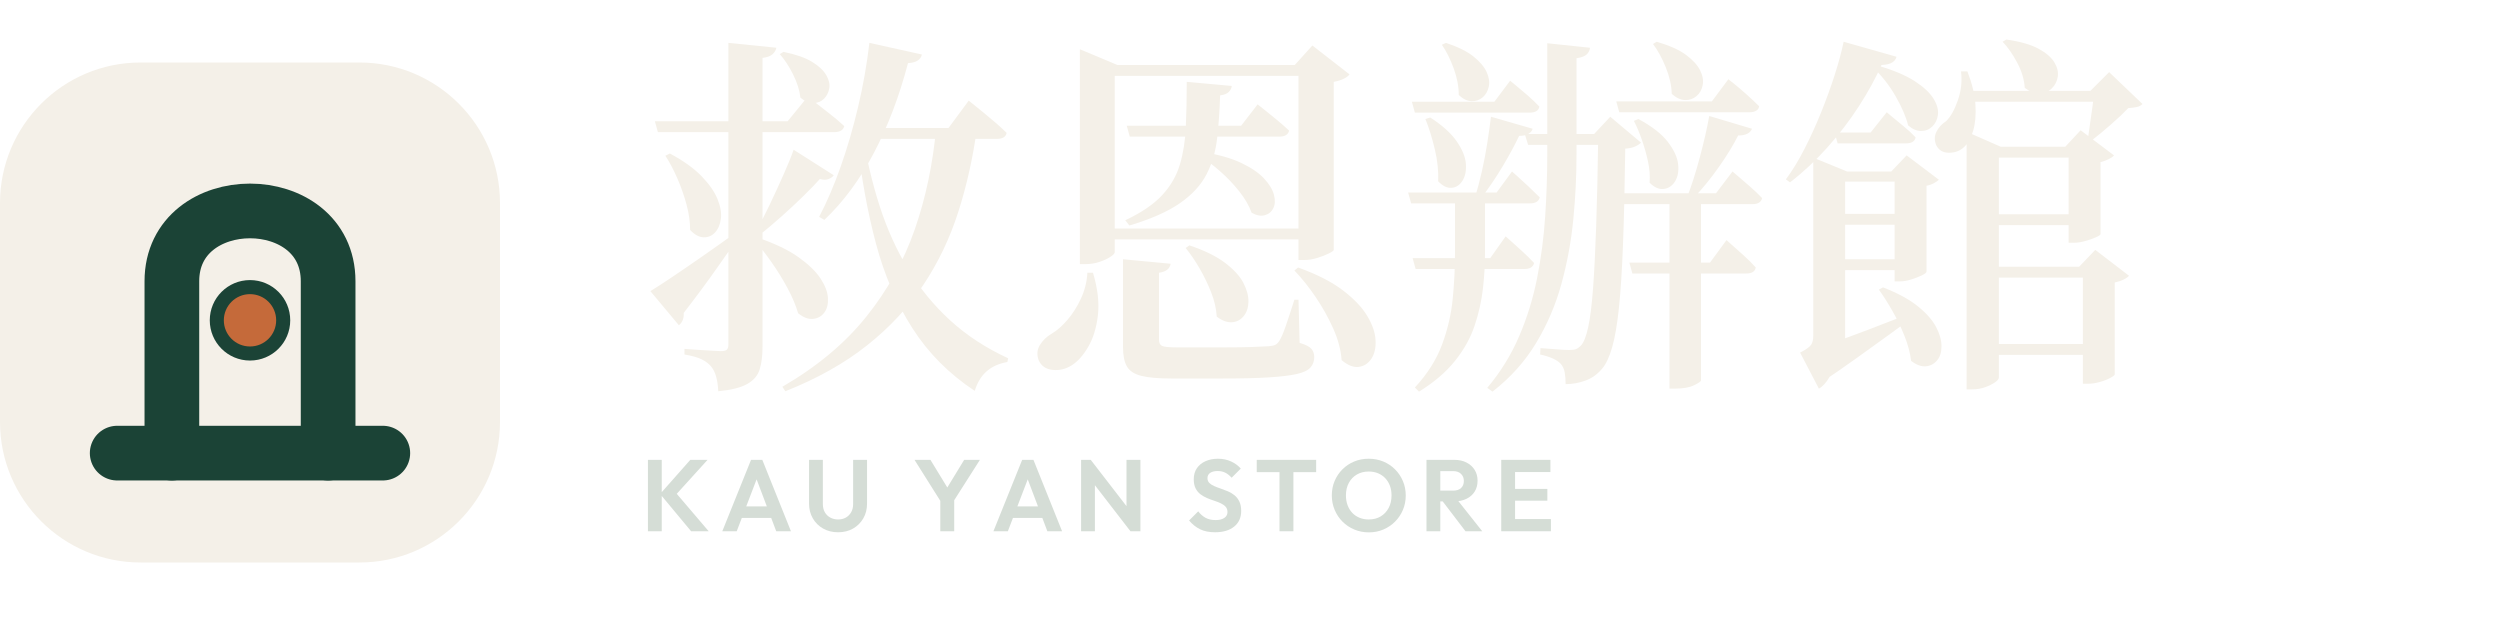
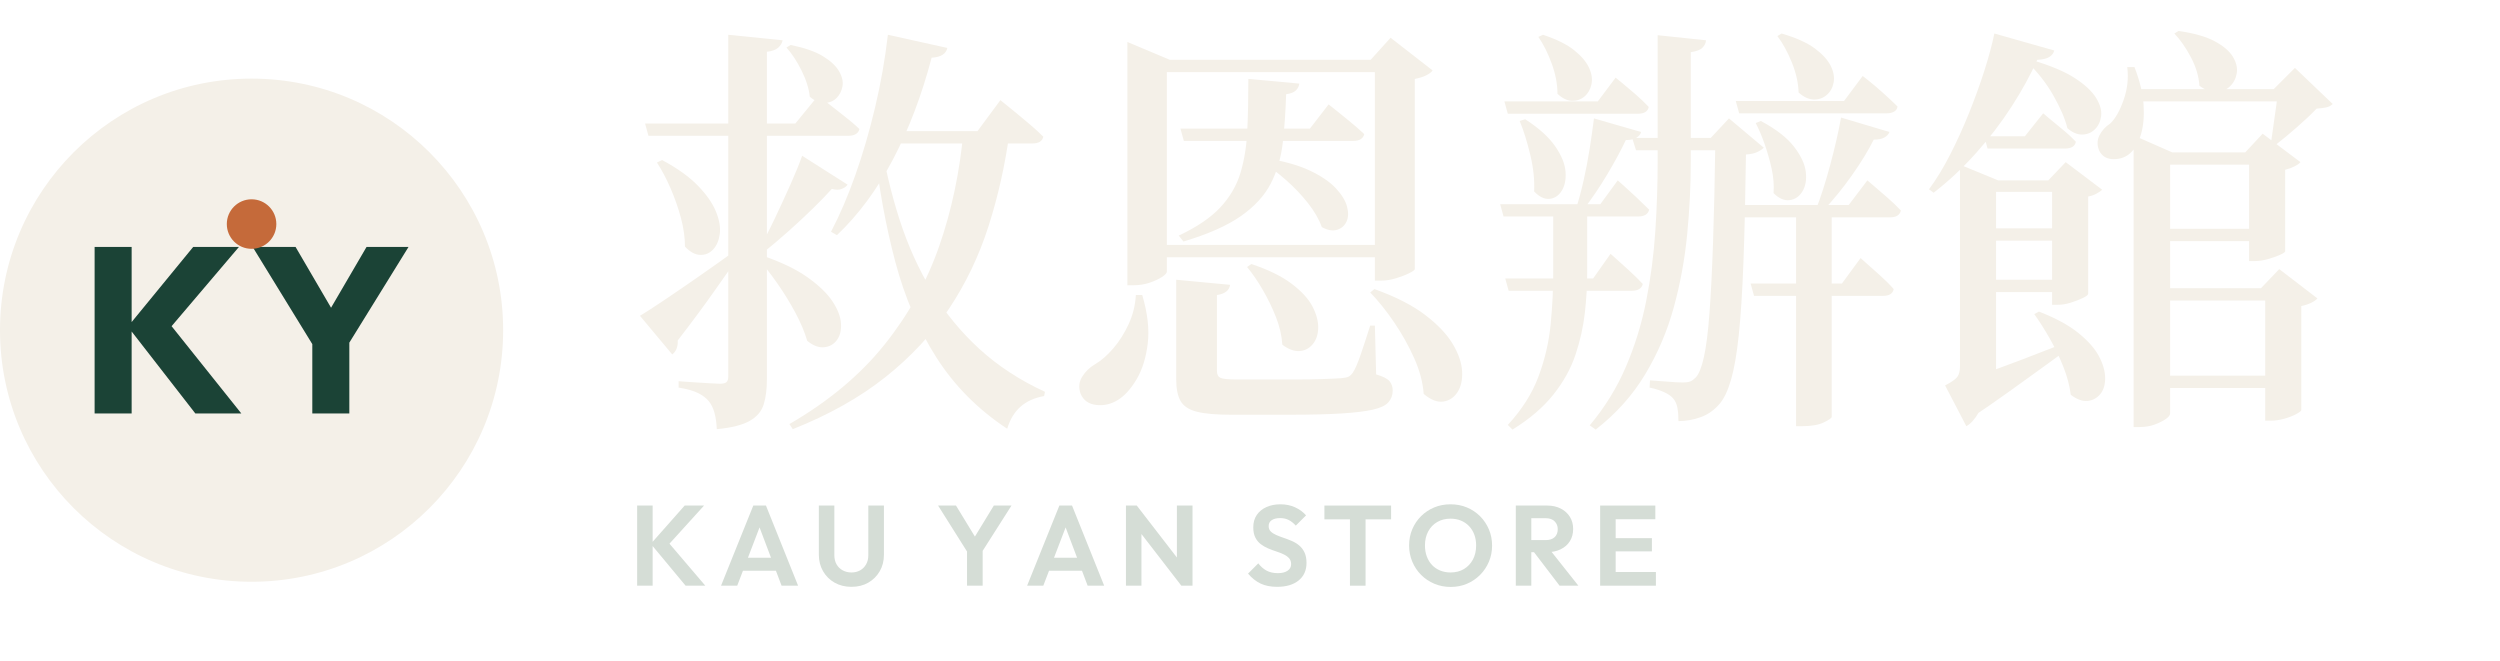
- <svg xmlns="http://www.w3.org/2000/svg" viewBox="0 0 320 80" role="img" aria-labelledby="title desc">
-   <g transform="translate(0 8) scale(1)">
-     <svg x="0" y="0" width="64" height="64" viewBox="0 0 64 64">
-       <g>
-         <rect width="64" height="64" rx="18" fill="#F4F0E8" />
-         <path d="M22 50 V28 C22 16 42 16 42 28 V50" fill="none" stroke="#1B4336" stroke-width="7" stroke-linecap="round" />
-         <path d="M15 50 H49" fill="none" stroke="#1B4336" stroke-width="7" stroke-linecap="round" />
-         <circle cx="32" cy="33" r="5.15" fill="#1B4336" />
-         <circle cx="32" cy="33" r="3.35" fill="#C56A3A" />
-       </g>
-     </svg>
-   </g>
-   <g transform="translate(82 2)" fill-rule="nonzero">
-     <path fill="#F4F0E8" d="M24.72 20.432Q24.528 20.72 24.072 20.912Q23.616 21.104 22.944 20.912Q22.128 21.824 20.832 23.096Q19.536 24.368 18.024 25.712Q16.512 27.056 15.072 28.208L14.592 27.92Q15.504 26.336 16.464 24.32Q17.424 22.304 18.288 20.36Q19.152 18.416 19.584 17.168ZM42.0 10.88Q42.0 10.88 42.504 11.288Q43.008 11.696 43.776 12.32Q44.544 12.944 45.384 13.664Q46.224 14.384 46.848 15.008Q46.704 15.776 45.6 15.776H28.416V14.384H39.408ZM36.0 4.976Q35.904 5.456 35.472 5.744Q35.04 6.032 34.224 6.08Q32.544 12.464 29.856 17.576Q27.168 22.688 23.52 26.144L22.848 25.76Q24.336 22.928 25.608 19.328Q26.88 15.728 27.84 11.672Q28.8 7.616 29.28 3.488ZM43.056 14.384Q42.288 20.048 40.656 25.136Q39.024 30.224 36.168 34.496Q33.312 38.768 28.992 42.2Q24.672 45.632 18.528 48.08L18.144 47.504Q24.768 43.664 28.872 38.552Q32.976 33.44 35.088 27.368Q37.2 21.296 37.824 14.384ZM28.368 14.96Q29.184 20.0 30.6 24.392Q32.016 28.784 34.248 32.456Q36.48 36.128 39.624 39.008Q42.768 41.888 47.04 43.856L46.944 44.336Q45.312 44.624 44.28 45.536Q43.248 46.448 42.768 48.032Q37.824 44.768 34.776 39.992Q31.728 35.216 30.12 29.168Q28.512 23.12 27.744 16.16ZM1.248 35.264Q2.208 34.688 3.96 33.512Q5.712 32.336 7.92 30.8Q10.128 29.264 12.384 27.632L12.72 28.112Q11.568 29.744 9.768 32.312Q7.968 34.88 5.52 38.048Q5.568 39.104 4.896 39.632ZM3.744 17.648Q6.336 19.04 7.8 20.552Q9.264 22.064 9.84 23.48Q10.416 24.896 10.272 26.0Q10.128 27.104 9.528 27.752Q8.928 28.4 8.064 28.376Q7.2 28.352 6.336 27.44Q6.336 25.904 5.88 24.2Q5.424 22.496 4.704 20.84Q3.984 19.184 3.168 17.936ZM18.288 4.64Q20.64 5.12 21.936 5.912Q23.232 6.704 23.76 7.616Q24.288 8.528 24.144 9.32Q24.0 10.112 23.472 10.64Q22.944 11.168 22.128 11.192Q21.312 11.216 20.448 10.496Q20.304 9.104 19.512 7.52Q18.72 5.936 17.808 4.928ZM15.072 28.448Q18.288 29.552 20.208 30.92Q22.128 32.288 23.016 33.632Q23.904 34.976 23.976 36.128Q24.048 37.28 23.52 38.0Q22.992 38.72 22.08 38.816Q21.168 38.912 20.16 38.096Q19.728 36.608 18.816 34.904Q17.904 33.2 16.776 31.592Q15.648 29.984 14.592 28.784ZM17.376 4.112Q17.28 4.592 16.872 4.952Q16.464 5.312 15.6 5.408V42.464Q15.6 44.096 15.24 45.272Q14.88 46.448 13.656 47.144Q12.432 47.84 9.936 48.08Q9.888 47.024 9.672 46.232Q9.456 45.44 9.024 44.912Q8.592 44.384 7.824 44.0Q7.056 43.616 5.616 43.376V42.656Q5.616 42.656 6.216 42.704Q6.816 42.752 7.656 42.8Q8.496 42.848 9.24 42.896Q9.984 42.944 10.272 42.944Q10.848 42.944 11.04 42.752Q11.232 42.56 11.232 42.128V3.488ZM21.408 10.352Q21.408 10.352 22.176 10.976Q22.944 11.6 24.072 12.464Q25.2 13.328 26.064 14.144Q25.872 14.912 24.768 14.912H2.208L1.824 13.52H18.816Z" />
-     <path fill="#F4F0E8" d="M67.84 31.76Q67.696 32.72 66.352 32.912V41.504Q66.352 42.08 66.736 42.272Q67.12 42.464 68.608 42.464H74.944Q76.816 42.464 78.256 42.416Q79.696 42.368 80.368 42.32Q80.944 42.272 81.208 42.152Q81.472 42.032 81.712 41.696Q82.096 41.12 82.576 39.728Q83.056 38.336 83.68 36.368H84.208L84.352 41.888Q85.504 42.224 85.864 42.656Q86.224 43.088 86.224 43.712Q86.224 44.48 85.744 45.032Q85.264 45.584 83.992 45.872Q82.72 46.16 80.44 46.304Q78.16 46.448 74.56 46.448H67.936Q65.44 46.448 64.096 46.112Q62.752 45.776 62.248 44.912Q61.744 44.048 61.744 42.416V31.184ZM84.16 32.24Q87.76 33.536 89.896 35.168Q92.032 36.8 93.016 38.456Q94.0 40.112 94.072 41.552Q94.144 42.992 93.544 43.904Q92.944 44.816 91.936 44.96Q90.928 45.104 89.728 44.096Q89.584 42.128 88.648 40.04Q87.712 37.952 86.392 36.008Q85.072 34.064 83.68 32.624ZM57.904 32.912Q58.816 35.984 58.528 38.384Q58.24 40.784 57.28 42.416Q56.32 44.048 55.168 44.768Q54.016 45.488 52.72 45.344Q51.424 45.2 50.944 44.096Q50.56 43.04 51.112 42.152Q51.664 41.264 52.576 40.736Q53.632 40.112 54.64 38.936Q55.648 37.76 56.368 36.2Q57.088 34.64 57.184 32.912ZM70.24 29.408Q73.12 30.368 74.8 31.64Q76.48 32.912 77.152 34.208Q77.824 35.504 77.8 36.632Q77.776 37.76 77.176 38.48Q76.576 39.2 75.664 39.248Q74.752 39.296 73.744 38.528Q73.648 36.992 73.024 35.408Q72.4 33.824 71.536 32.336Q70.672 30.848 69.76 29.744ZM75.664 9.008Q75.616 9.44 75.28 9.776Q74.944 10.112 74.176 10.208Q74.08 13.184 73.792 15.704Q73.504 18.224 72.448 20.288Q71.392 22.352 69.064 23.984Q66.736 25.616 62.56 26.864L62.032 26.192Q65.104 24.752 66.736 23.0Q68.368 21.248 69.016 19.088Q69.664 16.928 69.784 14.288Q69.904 11.648 69.904 8.48ZM78.976 11.36Q78.976 11.36 79.672 11.912Q80.368 12.464 81.304 13.232Q82.24 14.0 83.008 14.72Q82.816 15.488 81.76 15.488H62.608L62.224 14.096H76.864ZM83.728 6.32 85.984 3.824 90.736 7.52Q90.544 7.808 90.016 8.072Q89.488 8.336 88.72 8.48V29.984Q88.72 30.128 88.096 30.44Q87.472 30.752 86.608 31.016Q85.744 31.28 84.976 31.28H84.208V6.32ZM86.656 27.248V28.64H59.008V27.248ZM60.688 30.272Q60.688 30.512 60.136 30.872Q59.584 31.232 58.744 31.52Q57.904 31.808 56.896 31.808H56.224V6.32V4.304L61.024 6.32H86.752V7.712H60.688ZM71.92 17.456Q74.944 17.936 76.864 18.848Q78.784 19.76 79.792 20.84Q80.8 21.92 81.064 22.928Q81.328 23.936 80.992 24.632Q80.656 25.328 79.912 25.544Q79.168 25.76 78.208 25.232Q77.728 23.888 76.624 22.496Q75.52 21.104 74.152 19.904Q72.784 18.704 71.488 17.888Z" />
-     <path fill="#F4F0E8" d="M122.048 15.152 124.112 12.944 128.048 16.256Q127.76 16.544 127.28 16.76Q126.8 16.976 126.032 17.024Q125.936 24.272 125.744 29.288Q125.552 34.304 125.216 37.472Q124.88 40.64 124.352 42.464Q123.824 44.288 123.104 45.152Q122.192 46.256 120.944 46.712Q119.696 47.168 118.4 47.168Q118.4 46.304 118.28 45.656Q118.16 45.008 117.776 44.576Q117.44 44.192 116.744 43.88Q116.048 43.568 115.136 43.376L115.184 42.56Q116.048 42.608 117.128 42.704Q118.208 42.8 118.832 42.8Q119.456 42.8 119.744 42.68Q120.032 42.56 120.368 42.224Q120.896 41.648 121.28 39.92Q121.664 38.192 121.904 35.0Q122.144 31.808 122.312 26.936Q122.48 22.064 122.576 15.152ZM124.112 15.152V16.544H113.6L113.168 15.152ZM121.52 4.112Q121.472 4.592 121.112 4.952Q120.752 5.312 119.792 5.456V17.888Q119.792 21.872 119.384 26.072Q118.976 30.272 117.872 34.304Q116.768 38.336 114.632 41.888Q112.496 45.44 109.04 48.128L108.368 47.648Q110.912 44.624 112.448 41.048Q113.984 37.472 114.752 33.584Q115.52 29.696 115.784 25.688Q116.048 21.68 116.048 17.84V3.536ZM110.72 28.256Q110.72 28.256 111.344 28.808Q111.968 29.36 112.832 30.152Q113.696 30.944 114.368 31.664Q114.176 32.432 113.12 32.432H99.2L98.816 31.04H108.752ZM103.088 3.488Q105.392 4.256 106.616 5.24Q107.84 6.224 108.296 7.232Q108.752 8.24 108.56 9.104Q108.368 9.968 107.768 10.472Q107.168 10.976 106.352 10.952Q105.536 10.928 104.72 10.16Q104.72 8.528 104.072 6.752Q103.424 4.976 102.56 3.728ZM130.064 3.344Q132.512 4.064 133.808 5.024Q135.104 5.984 135.608 6.992Q136.112 8.0 135.944 8.888Q135.776 9.776 135.152 10.304Q134.528 10.832 133.688 10.808Q132.848 10.784 131.984 10.016Q131.936 8.384 131.216 6.608Q130.496 4.832 129.584 3.632ZM127.712 13.232Q130.304 14.624 131.48 16.16Q132.656 17.696 132.8 19.016Q132.944 20.336 132.416 21.2Q131.888 22.064 130.976 22.184Q130.064 22.304 129.152 21.392Q129.248 20.048 128.936 18.632Q128.624 17.216 128.144 15.848Q127.664 14.48 127.136 13.472ZM101.072 13.04Q103.376 14.528 104.456 16.088Q105.536 17.648 105.632 18.968Q105.728 20.288 105.2 21.128Q104.672 21.968 103.808 22.04Q102.944 22.112 102.08 21.2Q102.176 19.28 101.648 17.072Q101.12 14.864 100.448 13.232ZM142.256 14.48Q142.112 14.864 141.68 15.104Q141.248 15.344 140.48 15.344Q139.568 17.168 138.032 19.352Q136.496 21.536 134.768 23.36H133.904Q134.768 21.152 135.56 18.2Q136.352 15.248 136.784 12.848ZM135.728 46.688Q135.728 46.88 134.84 47.312Q133.952 47.744 132.368 47.744H131.696V22.736H135.728ZM138.992 28.736Q138.992 28.736 139.64 29.312Q140.288 29.888 141.176 30.68Q142.064 31.472 142.736 32.24Q142.592 33.008 141.536 33.008H126.944L126.56 31.616H136.88ZM139.76 19.952Q139.76 19.952 140.408 20.504Q141.056 21.056 141.968 21.848Q142.88 22.64 143.552 23.36Q143.36 24.128 142.352 24.128H125.408L125.024 22.736H137.648ZM139.232 8.144Q139.232 8.144 139.928 8.696Q140.624 9.248 141.536 10.064Q142.448 10.88 143.168 11.6Q143.12 11.984 142.784 12.176Q142.448 12.368 141.968 12.368H125.264L124.88 10.976H137.12ZM114.176 14.48Q114.08 14.864 113.648 15.128Q113.216 15.392 112.448 15.392Q111.632 17.12 110.36 19.256Q109.088 21.392 107.648 23.264H106.784Q107.264 21.776 107.672 19.976Q108.08 18.176 108.368 16.328Q108.656 14.48 108.848 12.944ZM108.08 30.464Q108.08 32.576 107.816 34.928Q107.552 37.28 106.76 39.656Q105.968 42.032 104.24 44.192Q102.512 46.352 99.632 48.128L99.104 47.6Q101.504 45.008 102.584 42.104Q103.664 39.2 103.952 36.2Q104.24 33.2 104.24 30.464V22.64H108.08ZM111.296 8.336Q111.296 8.336 111.944 8.864Q112.592 9.392 113.48 10.16Q114.368 10.928 115.04 11.648Q114.896 12.416 113.792 12.416H99.104L98.72 11.024H109.28ZM111.536 19.952Q111.536 19.952 112.16 20.504Q112.784 21.056 113.6 21.824Q114.416 22.592 115.088 23.264Q114.896 24.032 113.84 24.032H98.624L98.24 22.64H109.568Z" />
-     <path fill="#F4F0E8" d="M174.816 3.056Q177.456 3.44 178.92 4.232Q180.384 5.024 180.96 5.984Q181.536 6.944 181.392 7.832Q181.248 8.72 180.624 9.32Q180.0 9.92 179.064 9.944Q178.128 9.968 177.168 9.248Q177.072 7.664 176.208 6.032Q175.344 4.4 174.336 3.344ZM169.824 7.136Q170.736 9.488 170.856 11.408Q170.976 13.328 170.568 14.72Q170.16 16.112 169.392 16.832Q168.624 17.552 167.472 17.552Q166.32 17.552 165.84 16.592Q165.456 15.68 165.864 14.864Q166.272 14.048 167.088 13.52Q167.952 12.704 168.6 10.856Q169.248 9.008 169.008 7.136ZM173.856 46.304Q173.856 46.592 173.376 46.928Q172.896 47.264 172.128 47.552Q171.36 47.84 170.4 47.84H169.728V16.784V14.864L174.096 16.784H185.76V18.176H173.856ZM185.568 9.632 187.968 7.232 192.24 11.312Q191.952 11.6 191.52 11.696Q191.088 11.792 190.416 11.84Q189.552 12.752 188.208 13.928Q186.864 15.104 185.808 15.92L185.28 15.584Q185.376 14.816 185.544 13.712Q185.712 12.608 185.856 11.504Q186.0 10.4 186.096 9.632ZM184.128 32.144 186.192 29.984 190.512 33.296Q190.32 33.536 189.84 33.776Q189.36 34.016 188.688 34.16V45.92Q188.688 46.064 188.112 46.376Q187.536 46.688 186.744 46.904Q185.952 47.12 185.28 47.12H184.608V32.144ZM186.864 42.032V43.424H171.552V42.032ZM186.912 32.144V33.536H171.552V32.144ZM182.352 16.784 184.32 14.672 188.592 17.888Q188.4 18.128 187.92 18.368Q187.44 18.608 186.864 18.752V27.968Q186.864 28.112 186.264 28.376Q185.664 28.64 184.896 28.856Q184.128 29.072 183.456 29.072H182.784V16.784ZM185.472 25.424V26.816H171.504V25.424ZM187.536 9.632V11.024H169.344V9.632ZM159.504 12.368Q159.504 12.368 160.128 12.896Q160.752 13.424 161.64 14.144Q162.528 14.864 163.2 15.584Q163.056 16.352 161.952 16.352H153.216L152.832 14.96H157.44ZM159.024 34.784Q161.856 35.888 163.488 37.208Q165.12 38.528 165.816 39.848Q166.512 41.168 166.512 42.32Q166.512 43.472 165.936 44.144Q165.36 44.816 164.496 44.888Q163.632 44.96 162.624 44.192Q162.432 42.656 161.784 41.024Q161.136 39.392 160.248 37.832Q159.36 36.272 158.496 35.072ZM154.176 21.248V21.824H150.096V19.952V18.176L154.416 19.952H163.008V21.248ZM149.184 42.992Q150.336 42.656 152.4 41.936Q154.464 41.216 157.056 40.232Q159.648 39.248 162.336 38.192L162.576 38.816Q161.472 39.632 159.648 40.952Q157.824 42.272 155.616 43.856Q153.408 45.44 150.96 47.072ZM153.216 20.576 154.176 21.2V43.232L150.72 44.528L152.448 43.088Q152.88 45.056 152.208 46.208Q151.536 47.36 150.816 47.744L148.416 43.136Q149.52 42.56 149.808 42.152Q150.096 41.744 150.096 40.976V20.576ZM162.768 31.184V32.576H152.208V31.184ZM162.912 25.376V26.768H152.208V25.376ZM160.08 19.952 162.048 17.888 166.176 21.008Q165.984 21.2 165.552 21.44Q165.12 21.68 164.592 21.776V32.768Q164.592 32.96 163.992 33.248Q163.392 33.536 162.624 33.776Q161.856 34.016 161.184 34.016H160.512V19.952ZM158.304 6.368Q161.376 7.28 163.08 8.384Q164.784 9.488 165.48 10.616Q166.176 11.744 166.056 12.68Q165.936 13.616 165.336 14.192Q164.736 14.768 163.896 14.768Q163.056 14.768 162.24 14.048Q161.856 12.464 160.656 10.352Q159.456 8.24 157.632 6.512ZM158.832 6.32Q157.728 8.816 155.952 11.576Q154.176 14.336 151.896 16.88Q149.616 19.424 147.12 21.344L146.592 20.96Q147.84 19.28 148.992 17.024Q150.144 14.768 151.128 12.32Q152.112 9.872 152.856 7.544Q153.6 5.216 153.984 3.344L160.752 5.264Q160.656 5.696 160.224 5.984Q159.792 6.272 158.832 6.32Z" />
-     <path fill="#D5DDD6" d="M6.461 66.0 2.496 61.229 6.357 56.861H8.567L4.264 61.606V60.787L8.71 66.0ZM0.936 66.0V56.861H2.704V66.0Z" />
-     <path fill="#D5DDD6" d="M10.454 66.0 14.133 56.861H15.576L19.242 66.0H17.357L14.523 58.499H15.173L12.3 66.0ZM12.404 64.297V62.815H17.318V64.297Z" />
-     <path fill="#D5DDD6" d="M25.276 66.13Q24.197 66.13 23.358 65.655Q22.52 65.181 22.039 64.349Q21.558 63.517 21.558 62.464V56.861H23.326V62.516Q23.326 63.127 23.579 63.569Q23.833 64.011 24.281 64.251Q24.73 64.492 25.276 64.492Q25.835 64.492 26.264 64.251Q26.693 64.011 26.946 63.569Q27.2 63.127 27.2 62.529V56.861H28.981V62.477Q28.981 63.53 28.5 64.356Q28.019 65.181 27.193 65.655Q26.368 66.13 25.276 66.13Z" />
-     <path fill="#D5DDD6" d="M38.592 62.477 35.056 56.861H37.097L39.84 61.359H38.67L41.413 56.861H43.428L39.853 62.477ZM38.358 66.0V61.528H40.139V66.0Z" />
-     <path fill="#D5DDD6" d="M45.159 66.0 48.838 56.861H50.281L53.947 66.0H52.062L49.228 58.499H49.878L47.005 66.0ZM47.109 64.297V62.815H52.023V64.297Z" />
-     <path fill="#D5DDD6" d="M56.38 66.0V56.861H57.615L58.148 58.629V66.0ZM62.698 66.0 57.277 58.98 57.615 56.861 63.036 63.881ZM62.698 66.0 62.191 64.284V56.861H63.972V66.0Z" />
-     <path fill="#D5DDD6" d="M73.518 66.13Q72.413 66.13 71.626 65.753Q70.84 65.376 70.203 64.622L71.373 63.452Q71.776 63.985 72.309 64.278Q72.842 64.57 73.609 64.57Q74.298 64.57 74.707 64.297Q75.117 64.024 75.117 63.543Q75.117 63.127 74.883 62.867Q74.649 62.607 74.265 62.425Q73.882 62.243 73.42 62.094Q72.959 61.944 72.497 61.749Q72.036 61.554 71.652 61.261Q71.269 60.969 71.035 60.508Q70.801 60.046 70.801 59.344Q70.801 58.512 71.204 57.927Q71.607 57.342 72.309 57.03Q73.011 56.718 73.895 56.718Q74.831 56.718 75.585 57.069Q76.339 57.42 76.82 57.979L75.65 59.149Q75.247 58.707 74.824 58.499Q74.402 58.291 73.869 58.291Q73.258 58.291 72.907 58.525Q72.556 58.759 72.556 59.201Q72.556 59.578 72.79 59.812Q73.024 60.046 73.407 60.215Q73.791 60.384 74.252 60.54Q74.714 60.696 75.175 60.891Q75.637 61.086 76.02 61.398Q76.404 61.71 76.638 62.198Q76.872 62.685 76.872 63.4Q76.872 64.674 75.975 65.402Q75.078 66.13 73.518 66.13Z" />
-     <path fill="#D5DDD6" d="M81.775 66.0V57.056H83.556V66.0ZM78.863 58.434V56.861H86.468V58.434Z" />
-     <path fill="#D5DDD6" d="M93.217 66.143Q92.216 66.143 91.351 65.779Q90.487 65.415 89.843 64.772Q89.2 64.128 88.836 63.264Q88.472 62.399 88.472 61.411Q88.472 60.423 88.829 59.572Q89.187 58.72 89.831 58.076Q90.474 57.433 91.332 57.076Q92.19 56.718 93.191 56.718Q94.205 56.718 95.063 57.076Q95.921 57.433 96.564 58.076Q97.208 58.72 97.572 59.578Q97.936 60.436 97.936 61.424Q97.936 62.412 97.572 63.27Q97.208 64.128 96.564 64.772Q95.921 65.415 95.069 65.779Q94.218 66.143 93.217 66.143ZM93.191 64.492Q94.075 64.492 94.725 64.102Q95.375 63.712 95.745 63.023Q96.116 62.334 96.116 61.411Q96.116 60.735 95.908 60.176Q95.7 59.617 95.31 59.207Q94.92 58.798 94.387 58.577Q93.854 58.356 93.191 58.356Q92.333 58.356 91.676 58.739Q91.02 59.123 90.649 59.812Q90.279 60.501 90.279 61.411Q90.279 62.1 90.493 62.672Q90.708 63.244 91.091 63.647Q91.475 64.05 92.014 64.271Q92.554 64.492 93.191 64.492Z" />
-     <path fill="#D5DDD6" d="M101.89 62.178V60.8H104.009Q104.659 60.8 105.016 60.468Q105.374 60.137 105.374 59.552Q105.374 59.019 105.016 58.662Q104.659 58.304 104.009 58.304H101.89V56.861H104.165Q105.049 56.861 105.718 57.206Q106.388 57.55 106.758 58.148Q107.129 58.746 107.129 59.526Q107.129 60.332 106.758 60.924Q106.388 61.515 105.712 61.846Q105.036 62.178 104.139 62.178ZM100.59 66.0V56.861H102.358V66.0ZM105.582 66.0 102.566 62.048 104.191 61.541 107.727 66.0Z" />
-     <path fill="#D5DDD6" d="M110.16 66.0V56.861H111.928V66.0ZM111.46 66.0V64.44H116.517V66.0ZM111.46 62.087V60.579H116.062V62.087ZM111.46 58.421V56.861H116.452V58.421Z" />
-   </g>
+ <svg xmlns="http://www.w3.org/2000/svg" viewBox="0 0 318 84" role="img" aria-labelledby="title desc">
+   <svg x="0" y="10" width="64" height="64" viewBox="0 0 64 64">
+     <circle cx="32" cy="32" r="32" fill="#F4F0E8" />
+     <path fill="#1B4336" d="M24.845 42.59 16.265 31.55 24.575 21.41H30.395L21.035 32.42V30.5L30.695 42.59ZM12.035 42.59V21.41H16.745V42.59Z" />
+     <path fill="#1B4336" d="M40.295 34.7 32.135 21.41H37.595L43.865 32.15H40.355L46.625 21.41H51.965L43.745 34.7ZM39.725 42.59V32.54H44.435V42.59Z" />
+     <circle cx="32" cy="18.5" r="3.15" fill="#C56A3A" />
+   </svg>
+   <svg x="80" y="0" width="226" height="84" viewBox="0 0 226 84">
+     <g fill-rule="nonzero">
+       <path fill="#F4F0E8" d="M27.81 23.486Q27.594 23.81 27.081 24.026Q26.568 24.242 25.812 24.026Q24.894 25.052 23.436 26.483Q21.978 27.914 20.277 29.426Q18.576 30.938 16.956 32.234L16.416 31.91Q17.442 30.128 18.522 27.86Q19.602 25.592 20.574 23.405Q21.546 21.218 22.032 19.814ZM47.25 12.74Q47.25 12.74 47.817 13.199Q48.384 13.658 49.248 14.36Q50.112 15.062 51.057 15.872Q52.002 16.682 52.704 17.384Q52.542 18.248 51.3 18.248H31.968V16.682H44.334ZM40.5 6.098Q40.392 6.638 39.906 6.962Q39.42 7.286 38.502 7.34Q36.612 14.522 33.588 20.273Q30.564 26.024 26.46 29.912L25.704 29.48Q27.378 26.294 28.809 22.244Q30.24 18.194 31.32 13.631Q32.4 9.068 32.94 4.424ZM48.438 16.682Q47.574 23.054 45.738 28.778Q43.902 34.502 40.689 39.308Q37.476 44.114 32.616 47.975Q27.756 51.836 20.844 54.59L20.412 53.942Q27.864 49.622 32.481 43.871Q37.098 38.12 39.474 31.289Q41.85 24.458 42.552 16.682ZM31.914 17.33Q32.832 23.0 34.425 27.941Q36.018 32.882 38.529 37.013Q41.04 41.144 44.577 44.384Q48.114 47.624 52.92 49.838L52.812 50.378Q50.976 50.702 49.815 51.728Q48.654 52.754 48.114 54.536Q42.552 50.864 39.123 45.491Q35.694 40.118 33.885 33.314Q32.076 26.51 31.212 18.68ZM1.404 40.172Q2.484 39.524 4.455 38.201Q6.426 36.878 8.91 35.15Q11.394 33.422 13.932 31.586L14.31 32.126Q13.014 33.962 10.989 36.851Q8.964 39.74 6.21 43.304Q6.264 44.492 5.508 45.086ZM4.212 20.354Q7.128 21.92 8.775 23.621Q10.422 25.322 11.07 26.915Q11.718 28.508 11.556 29.75Q11.394 30.992 10.719 31.721Q10.044 32.45 9.072 32.423Q8.1 32.396 7.128 31.37Q7.128 29.642 6.615 27.725Q6.102 25.808 5.292 23.945Q4.482 22.082 3.564 20.678ZM20.574 5.72Q23.22 6.26 24.678 7.151Q26.136 8.042 26.73 9.068Q27.324 10.094 27.162 10.985Q27.0 11.876 26.406 12.47Q25.812 13.064 24.894 13.091Q23.976 13.118 23.004 12.308Q22.842 10.742 21.951 8.96Q21.06 7.178 20.034 6.044ZM16.956 32.504Q20.574 33.746 22.734 35.285Q24.894 36.824 25.893 38.336Q26.892 39.848 26.973 41.144Q27.054 42.44 26.46 43.25Q25.866 44.06 24.84 44.168Q23.814 44.276 22.68 43.358Q22.194 41.684 21.168 39.767Q20.142 37.85 18.873 36.041Q17.604 34.232 16.416 32.882ZM19.548 5.126Q19.44 5.666 18.981 6.071Q18.522 6.476 17.55 6.584V48.272Q17.55 50.108 17.145 51.431Q16.74 52.754 15.363 53.537Q13.986 54.32 11.178 54.59Q11.124 53.402 10.881 52.511Q10.638 51.62 10.152 51.026Q9.666 50.432 8.802 50.0Q7.938 49.568 6.318 49.298V48.488Q6.318 48.488 6.993 48.542Q7.668 48.596 8.613 48.65Q9.558 48.704 10.395 48.758Q11.232 48.812 11.556 48.812Q12.204 48.812 12.42 48.596Q12.636 48.38 12.636 47.894V4.424ZM24.084 12.146Q24.084 12.146 24.948 12.848Q25.812 13.55 27.081 14.522Q28.35 15.494 29.322 16.412Q29.106 17.276 27.864 17.276H2.484L2.052 15.71H21.168Z" />
+       <path fill="#F4F0E8" d="M76.47 36.23Q76.308 37.31 74.796 37.526V47.192Q74.796 47.84 75.228 48.056Q75.66 48.272 77.334 48.272H84.462Q86.568 48.272 88.188 48.218Q89.808 48.164 90.564 48.11Q91.212 48.056 91.509 47.921Q91.806 47.786 92.076 47.408Q92.508 46.76 93.048 45.194Q93.588 43.628 94.29 41.414H94.884L95.046 47.624Q96.342 48.002 96.747 48.488Q97.152 48.974 97.152 49.676Q97.152 50.54 96.612 51.161Q96.072 51.782 94.641 52.106Q93.21 52.43 90.645 52.592Q88.08 52.754 84.03 52.754H76.578Q73.77 52.754 72.258 52.376Q70.746 51.998 70.179 51.026Q69.612 50.054 69.612 48.218V35.582ZM94.83 36.77Q98.88 38.228 101.283 40.064Q103.686 41.9 104.793 43.763Q105.9 45.626 105.981 47.246Q106.062 48.866 105.387 49.892Q104.712 50.918 103.578 51.08Q102.444 51.242 101.094 50.108Q100.932 47.894 99.879 45.545Q98.826 43.196 97.341 41.009Q95.856 38.822 94.29 37.202ZM65.292 37.526Q66.318 40.982 65.994 43.682Q65.67 46.382 64.59 48.218Q63.51 50.054 62.214 50.864Q60.918 51.674 59.46 51.512Q58.002 51.35 57.462 50.108Q57.03 48.92 57.651 47.921Q58.272 46.922 59.298 46.328Q60.486 45.626 61.62 44.303Q62.754 42.98 63.564 41.225Q64.374 39.47 64.482 37.526ZM79.17 33.584Q82.41 34.664 84.3 36.095Q86.19 37.526 86.946 38.984Q87.702 40.442 87.675 41.711Q87.648 42.98 86.973 43.79Q86.298 44.6 85.272 44.654Q84.246 44.708 83.112 43.844Q83.004 42.116 82.302 40.334Q81.6 38.552 80.628 36.878Q79.656 35.204 78.63 33.962ZM85.272 10.634Q85.218 11.12 84.84 11.498Q84.462 11.876 83.598 11.984Q83.49 15.332 83.166 18.167Q82.842 21.002 81.654 23.324Q80.466 25.646 77.847 27.482Q75.228 29.318 70.53 30.722L69.936 29.966Q73.392 28.346 75.228 26.375Q77.064 24.404 77.793 21.974Q78.522 19.544 78.657 16.574Q78.792 13.604 78.792 10.04ZM88.998 13.28Q88.998 13.28 89.781 13.901Q90.564 14.522 91.617 15.386Q92.67 16.25 93.534 17.06Q93.318 17.924 92.13 17.924H70.584L70.152 16.358H86.622ZM94.344 7.61 96.882 4.802 102.228 8.96Q102.012 9.284 101.418 9.581Q100.824 9.878 99.96 10.04V34.232Q99.96 34.394 99.258 34.745Q98.556 35.096 97.584 35.393Q96.612 35.69 95.748 35.69H94.884V7.61ZM97.638 31.154V32.72H66.534V31.154ZM68.424 34.556Q68.424 34.826 67.803 35.231Q67.182 35.636 66.237 35.96Q65.292 36.284 64.158 36.284H63.402V7.61V5.342L68.802 7.61H97.746V9.176H68.424ZM81.06 20.138Q84.462 20.678 86.622 21.704Q88.782 22.73 89.916 23.945Q91.05 25.16 91.347 26.294Q91.644 27.428 91.266 28.211Q90.888 28.994 90.051 29.237Q89.214 29.48 88.134 28.886Q87.594 27.374 86.352 25.808Q85.11 24.242 83.571 22.892Q82.032 21.542 80.574 20.624Z" />
+       <path fill="#F4F0E8" d="M137.604 17.546 139.926 15.062 144.354 18.788Q144.03 19.112 143.49 19.355Q142.95 19.598 142.086 19.652Q141.978 27.806 141.762 33.449Q141.546 39.092 141.168 42.656Q140.79 46.22 140.196 48.272Q139.602 50.324 138.792 51.296Q137.766 52.538 136.362 53.051Q134.958 53.564 133.5 53.564Q133.5 52.592 133.365 51.863Q133.23 51.134 132.798 50.648Q132.42 50.216 131.637 49.865Q130.854 49.514 129.828 49.298L129.882 48.38Q130.854 48.434 132.069 48.542Q133.284 48.65 133.986 48.65Q134.688 48.65 135.012 48.515Q135.336 48.38 135.714 48.002Q136.308 47.354 136.74 45.41Q137.172 43.466 137.442 39.875Q137.712 36.284 137.901 30.803Q138.09 25.322 138.198 17.546ZM139.926 17.546V19.112H128.1L127.614 17.546ZM137.01 5.126Q136.956 5.666 136.551 6.071Q136.146 6.476 135.066 6.638V20.624Q135.066 25.106 134.607 29.831Q134.148 34.556 132.906 39.092Q131.664 43.628 129.261 47.624Q126.858 51.62 122.97 54.644L122.214 54.104Q125.076 50.702 126.804 46.679Q128.532 42.656 129.396 38.282Q130.26 33.908 130.557 29.399Q130.854 24.89 130.854 20.57V4.478ZM124.86 32.288Q124.86 32.288 125.562 32.909Q126.264 33.53 127.236 34.421Q128.208 35.312 128.964 36.122Q128.748 36.986 127.56 36.986H111.9L111.468 35.42H122.646ZM116.274 4.424Q118.866 5.288 120.243 6.395Q121.62 7.502 122.133 8.636Q122.646 9.77 122.43 10.742Q122.214 11.714 121.539 12.281Q120.864 12.848 119.946 12.821Q119.028 12.794 118.11 11.93Q118.11 10.094 117.381 8.096Q116.652 6.098 115.68 4.694ZM146.622 4.262Q149.376 5.072 150.834 6.152Q152.292 7.232 152.859 8.366Q153.426 9.5 153.237 10.499Q153.048 11.498 152.346 12.092Q151.644 12.686 150.699 12.659Q149.754 12.632 148.782 11.768Q148.728 9.932 147.918 7.934Q147.108 5.936 146.082 4.586ZM143.976 15.386Q146.892 16.952 148.215 18.68Q149.538 20.408 149.7 21.893Q149.862 23.378 149.268 24.35Q148.674 25.322 147.648 25.457Q146.622 25.592 145.596 24.566Q145.704 23.054 145.353 21.461Q145.002 19.868 144.462 18.329Q143.922 16.79 143.328 15.656ZM114.006 15.17Q116.598 16.844 117.813 18.599Q119.028 20.354 119.136 21.839Q119.244 23.324 118.65 24.269Q118.056 25.214 117.084 25.295Q116.112 25.376 115.14 24.35Q115.248 22.19 114.654 19.706Q114.06 17.222 113.304 15.386ZM160.338 16.79Q160.176 17.222 159.69 17.492Q159.204 17.762 158.34 17.762Q157.314 19.814 155.586 22.271Q153.858 24.728 151.914 26.78H150.942Q151.914 24.296 152.805 20.975Q153.696 17.654 154.182 14.954ZM152.994 53.024Q152.994 53.24 151.995 53.726Q150.996 54.212 149.214 54.212H148.458V26.078H152.994ZM156.666 32.828Q156.666 32.828 157.395 33.476Q158.124 34.124 159.123 35.015Q160.122 35.906 160.878 36.77Q160.716 37.634 159.528 37.634H143.112L142.68 36.068H154.29ZM157.53 22.946Q157.53 22.946 158.259 23.567Q158.988 24.188 160.014 25.079Q161.04 25.97 161.796 26.78Q161.58 27.644 160.446 27.644H141.384L140.952 26.078H155.154ZM156.936 9.662Q156.936 9.662 157.719 10.283Q158.502 10.904 159.528 11.822Q160.554 12.74 161.364 13.55Q161.31 13.982 160.932 14.198Q160.554 14.414 160.014 14.414H141.222L140.79 12.848H154.56ZM128.748 16.79Q128.64 17.222 128.154 17.519Q127.668 17.816 126.804 17.816Q125.886 19.76 124.455 22.163Q123.024 24.566 121.404 26.672H120.432Q120.972 24.998 121.431 22.973Q121.89 20.948 122.214 18.869Q122.538 16.79 122.754 15.062ZM121.89 34.772Q121.89 37.148 121.593 39.794Q121.296 42.44 120.405 45.113Q119.514 47.786 117.57 50.216Q115.626 52.646 112.386 54.644L111.792 54.05Q114.492 51.134 115.707 47.867Q116.922 44.6 117.246 41.225Q117.57 37.85 117.57 34.772V25.97H121.89ZM125.508 9.878Q125.508 9.878 126.237 10.472Q126.966 11.066 127.965 11.93Q128.964 12.794 129.72 13.604Q129.558 14.468 128.316 14.468H111.792L111.36 12.902H123.24ZM125.778 22.946Q125.778 22.946 126.48 23.567Q127.182 24.188 128.1 25.052Q129.018 25.916 129.774 26.672Q129.558 27.536 128.37 27.536H111.252L110.82 25.97H123.564Z" />
+       <path fill="#F4F0E8" d="M197.118 3.938Q200.088 4.37 201.735 5.261Q203.382 6.152 204.03 7.232Q204.678 8.312 204.516 9.311Q204.354 10.31 203.652 10.985Q202.95 11.66 201.897 11.687Q200.844 11.714 199.764 10.904Q199.656 9.122 198.684 7.286Q197.712 5.45 196.578 4.262ZM191.502 8.528Q192.528 11.174 192.663 13.334Q192.798 15.494 192.339 17.06Q191.88 18.626 191.016 19.436Q190.152 20.246 188.856 20.246Q187.56 20.246 187.02 19.166Q186.588 18.14 187.047 17.222Q187.506 16.304 188.424 15.71Q189.396 14.792 190.125 12.713Q190.854 10.634 190.584 8.528ZM196.038 52.592Q196.038 52.916 195.498 53.294Q194.958 53.672 194.094 53.996Q193.23 54.32 192.15 54.32H191.394V19.382V17.222L196.308 19.382H209.43V20.948H196.038ZM209.214 11.336 211.914 8.636 216.72 13.226Q216.396 13.55 215.91 13.658Q215.424 13.766 214.668 13.82Q213.696 14.846 212.184 16.169Q210.672 17.492 209.484 18.41L208.89 18.032Q208.998 17.168 209.187 15.926Q209.376 14.684 209.538 13.442Q209.7 12.2 209.808 11.336ZM207.594 36.662 209.916 34.232 214.776 37.958Q214.56 38.228 214.02 38.498Q213.48 38.768 212.724 38.93V52.16Q212.724 52.322 212.076 52.673Q211.428 53.024 210.537 53.267Q209.646 53.51 208.89 53.51H208.134V36.662ZM210.672 47.786V49.352H193.446V47.786ZM210.726 36.662V38.228H193.446V36.662ZM205.596 19.382 207.81 17.006 212.616 20.624Q212.4 20.894 211.86 21.164Q211.32 21.434 210.672 21.596V31.964Q210.672 32.126 209.997 32.423Q209.322 32.72 208.458 32.963Q207.594 33.206 206.838 33.206H206.082V19.382ZM209.106 29.102V30.668H193.392V29.102ZM211.428 11.336V12.902H190.962V11.336ZM179.892 14.414Q179.892 14.414 180.594 15.008Q181.296 15.602 182.295 16.412Q183.294 17.222 184.05 18.032Q183.888 18.896 182.646 18.896H172.818L172.386 17.33H177.57ZM179.352 39.632Q182.538 40.874 184.374 42.359Q186.21 43.844 186.993 45.329Q187.776 46.814 187.776 48.11Q187.776 49.406 187.128 50.162Q186.48 50.918 185.508 50.999Q184.536 51.08 183.402 50.216Q183.186 48.488 182.457 46.652Q181.728 44.816 180.729 43.061Q179.73 41.306 178.758 39.956ZM173.898 24.404V25.052H169.308V22.946V20.948L174.168 22.946H183.834V24.404ZM168.282 48.866Q169.578 48.488 171.9 47.678Q174.222 46.868 177.138 45.761Q180.054 44.654 183.078 43.466L183.348 44.168Q182.106 45.086 180.054 46.571Q178.002 48.056 175.518 49.838Q173.034 51.62 170.28 53.456ZM172.818 23.648 173.898 24.35V49.136L170.01 50.594L171.954 48.974Q172.44 51.188 171.684 52.484Q170.928 53.78 170.118 54.212L167.418 49.028Q168.66 48.38 168.984 47.921Q169.308 47.462 169.308 46.598V23.648ZM183.564 35.582V37.148H171.684V35.582ZM183.726 29.048V30.614H171.684V29.048ZM180.54 22.946 182.754 20.624 187.398 24.134Q187.182 24.35 186.696 24.62Q186.21 24.89 185.616 24.998V37.364Q185.616 37.58 184.941 37.904Q184.266 38.228 183.402 38.498Q182.538 38.768 181.782 38.768H181.026V22.946ZM178.542 7.664Q181.998 8.69 183.915 9.932Q185.832 11.174 186.615 12.443Q187.398 13.712 187.263 14.765Q187.128 15.818 186.453 16.466Q185.778 17.114 184.833 17.114Q183.888 17.114 182.97 16.304Q182.538 14.522 181.188 12.146Q179.838 9.77 177.786 7.826ZM179.136 7.61Q177.894 10.418 175.896 13.523Q173.898 16.628 171.333 19.49Q168.768 22.352 165.96 24.512L165.366 24.08Q166.77 22.19 168.066 19.652Q169.362 17.114 170.469 14.36Q171.576 11.606 172.413 8.987Q173.25 6.368 173.682 4.262L181.296 6.422Q181.188 6.908 180.702 7.232Q180.216 7.556 179.136 7.61Z" />
+       <path fill="#D5DDD6" d="M7.207 74.5 2.784 69.178 7.091 64.306H9.556L4.756 69.599V68.686L9.715 74.5ZM1.044 74.5V64.306H3.016V74.5Z" />
+       <path fill="#D5DDD6" d="M11.716 74.5 15.82 64.306H17.429L21.518 74.5H19.416L16.255 66.133H16.98L13.775 74.5ZM13.891 72.6V70.948H19.372V72.6Z" />
+       <path fill="#D5DDD6" d="M28.304 74.645Q27.1 74.645 26.165 74.116Q25.23 73.587 24.693 72.659Q24.157 71.731 24.157 70.556V64.306H26.129V70.614Q26.129 71.296 26.412 71.788Q26.694 72.281 27.195 72.55Q27.695 72.818 28.304 72.818Q28.927 72.818 29.406 72.55Q29.884 72.281 30.167 71.788Q30.45 71.296 30.45 70.629V64.306H32.436V70.57Q32.436 71.745 31.9 72.666Q31.363 73.587 30.443 74.116Q29.522 74.645 28.304 74.645Z" />
+       <path fill="#D5DDD6" d="M43.268 70.57 39.324 64.306H41.601L44.66 69.323H43.355L46.415 64.306H48.662L44.675 70.57ZM43.007 74.5V69.512H44.994V74.5Z" />
+       <path fill="#D5DDD6" d="M50.649 74.5 54.752 64.306H56.362L60.451 74.5H58.348L55.187 66.133H55.912L52.708 74.5ZM52.824 72.6V70.948H58.305V72.6Z" />
+       <path fill="#D5DDD6" d="M63.22 74.5V64.306H64.597L65.192 66.278V74.5ZM70.267 74.5 64.221 66.67 64.597 64.306 70.644 72.136ZM70.267 74.5 69.701 72.586V64.306H71.688V74.5Z" />
+       <path fill="#D5DDD6" d="M82.447 74.645Q81.215 74.645 80.337 74.225Q79.46 73.804 78.75 72.963L80.055 71.658Q80.504 72.252 81.099 72.579Q81.693 72.905 82.549 72.905Q83.317 72.905 83.774 72.601Q84.231 72.296 84.231 71.76Q84.231 71.296 83.97 71.006Q83.709 70.716 83.281 70.513Q82.853 70.309 82.338 70.143Q81.824 69.976 81.309 69.758Q80.794 69.541 80.366 69.215Q79.939 68.888 79.678 68.374Q79.417 67.859 79.417 67.076Q79.417 66.148 79.866 65.495Q80.316 64.843 81.099 64.495Q81.882 64.147 82.868 64.147Q83.912 64.147 84.752 64.538Q85.594 64.93 86.13 65.553L84.825 66.858Q84.376 66.365 83.904 66.133Q83.433 65.901 82.839 65.901Q82.157 65.901 81.766 66.162Q81.374 66.424 81.374 66.916Q81.374 67.337 81.635 67.598Q81.896 67.859 82.324 68.047Q82.752 68.236 83.266 68.41Q83.781 68.584 84.296 68.802Q84.811 69.019 85.238 69.367Q85.666 69.715 85.927 70.259Q86.188 70.802 86.188 71.6Q86.188 73.021 85.188 73.833Q84.187 74.645 82.447 74.645Z" />
+       <path fill="#D5DDD6" d="M91.713 74.5V64.524H93.699V74.5ZM88.465 66.061V64.306H96.947V66.061Z" />
+       <path fill="#D5DDD6" d="M104.531 74.659Q103.414 74.659 102.45 74.254Q101.486 73.847 100.768 73.13Q100.05 72.412 99.644 71.448Q99.238 70.483 99.238 69.382Q99.238 68.279 99.637 67.33Q100.036 66.38 100.753 65.662Q101.471 64.945 102.428 64.546Q103.385 64.147 104.502 64.147Q105.633 64.147 106.59 64.546Q107.547 64.945 108.264 65.662Q108.982 66.38 109.388 67.337Q109.794 68.294 109.794 69.396Q109.794 70.498 109.388 71.455Q108.982 72.412 108.264 73.13Q107.547 73.847 106.597 74.254Q105.647 74.659 104.531 74.659ZM104.502 72.818Q105.488 72.818 106.213 72.383Q106.938 71.948 107.351 71.179Q107.764 70.411 107.764 69.382Q107.764 68.627 107.532 68.004Q107.3 67.38 106.865 66.924Q106.43 66.467 105.836 66.221Q105.241 65.974 104.502 65.974Q103.545 65.974 102.812 66.402Q102.08 66.829 101.667 67.598Q101.254 68.367 101.254 69.382Q101.254 70.15 101.493 70.788Q101.732 71.426 102.16 71.876Q102.588 72.325 103.189 72.572Q103.791 72.818 104.502 72.818Z" />
+       <path fill="#D5DDD6" d="M114.26 70.237V68.7H116.624Q117.349 68.7 117.747 68.33Q118.146 67.96 118.146 67.308Q118.146 66.713 117.747 66.315Q117.349 65.916 116.624 65.916H114.26V64.306H116.797Q117.784 64.306 118.53 64.691Q119.277 65.075 119.69 65.742Q120.104 66.409 120.104 67.279Q120.104 68.178 119.69 68.838Q119.277 69.498 118.523 69.867Q117.769 70.237 116.769 70.237ZM112.81 74.5V64.306H114.782V74.5ZM118.378 74.5 115.014 70.092 116.827 69.526 120.77 74.5Z" />
+       <path fill="#D5DDD6" d="M123.54 74.5V64.306H125.512V74.5ZM124.99 74.5V72.76H130.631V74.5ZM124.99 70.135V68.454H130.123V70.135ZM124.99 66.046V64.306H130.558V66.046Z" />
+     </g>
+   </svg>
</svg>
